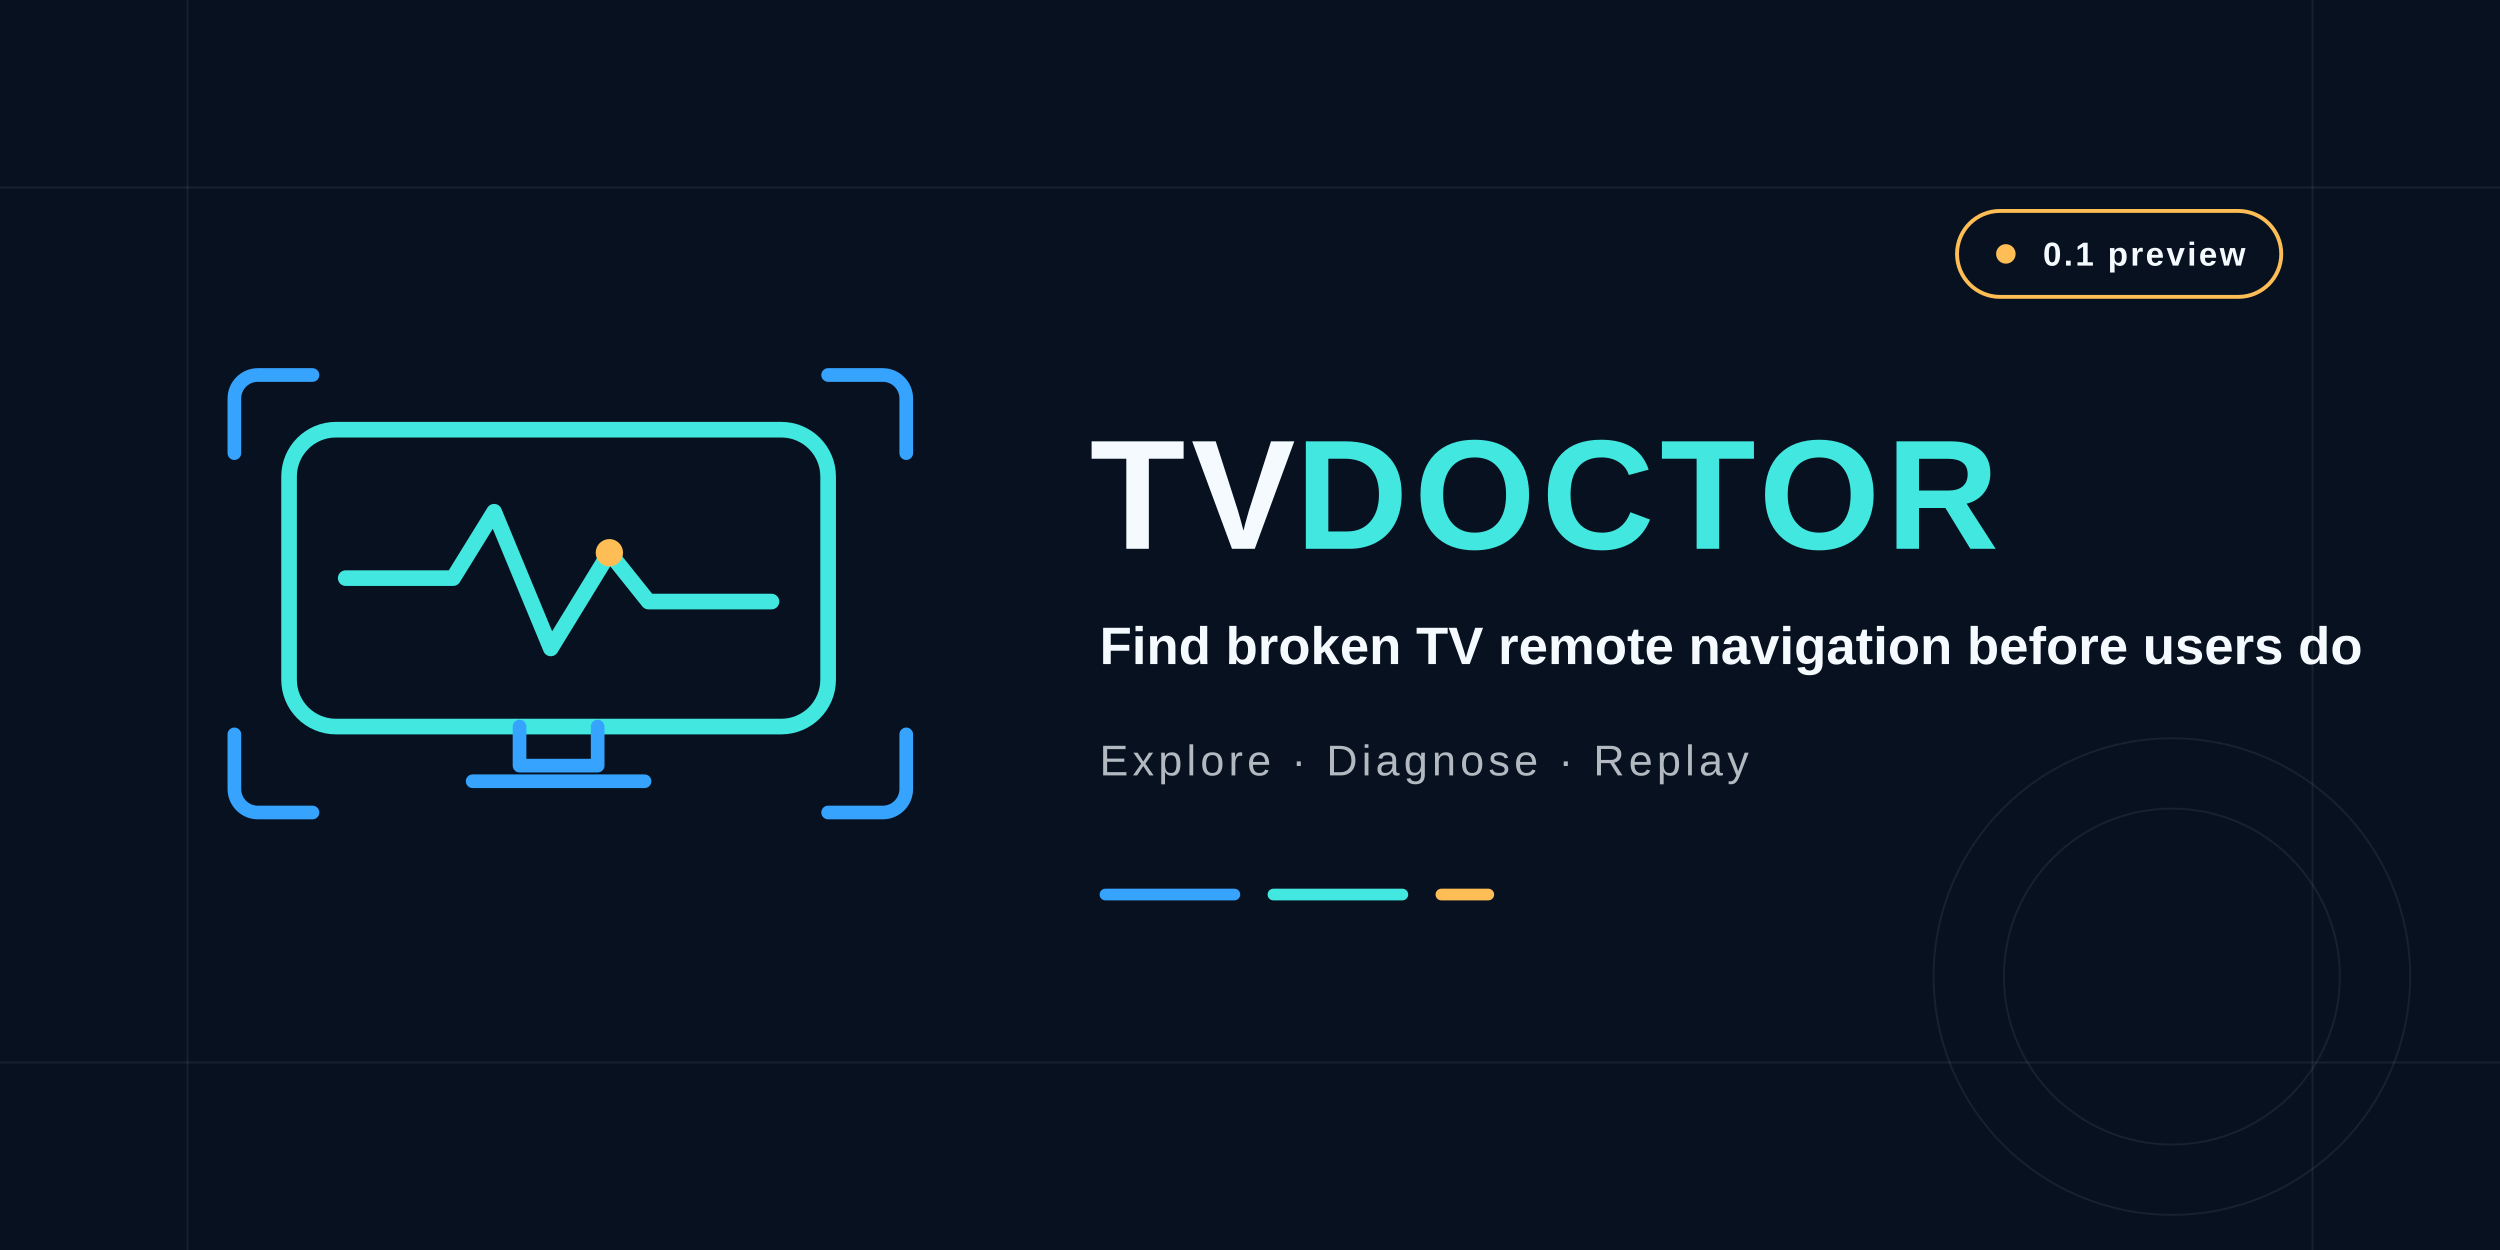
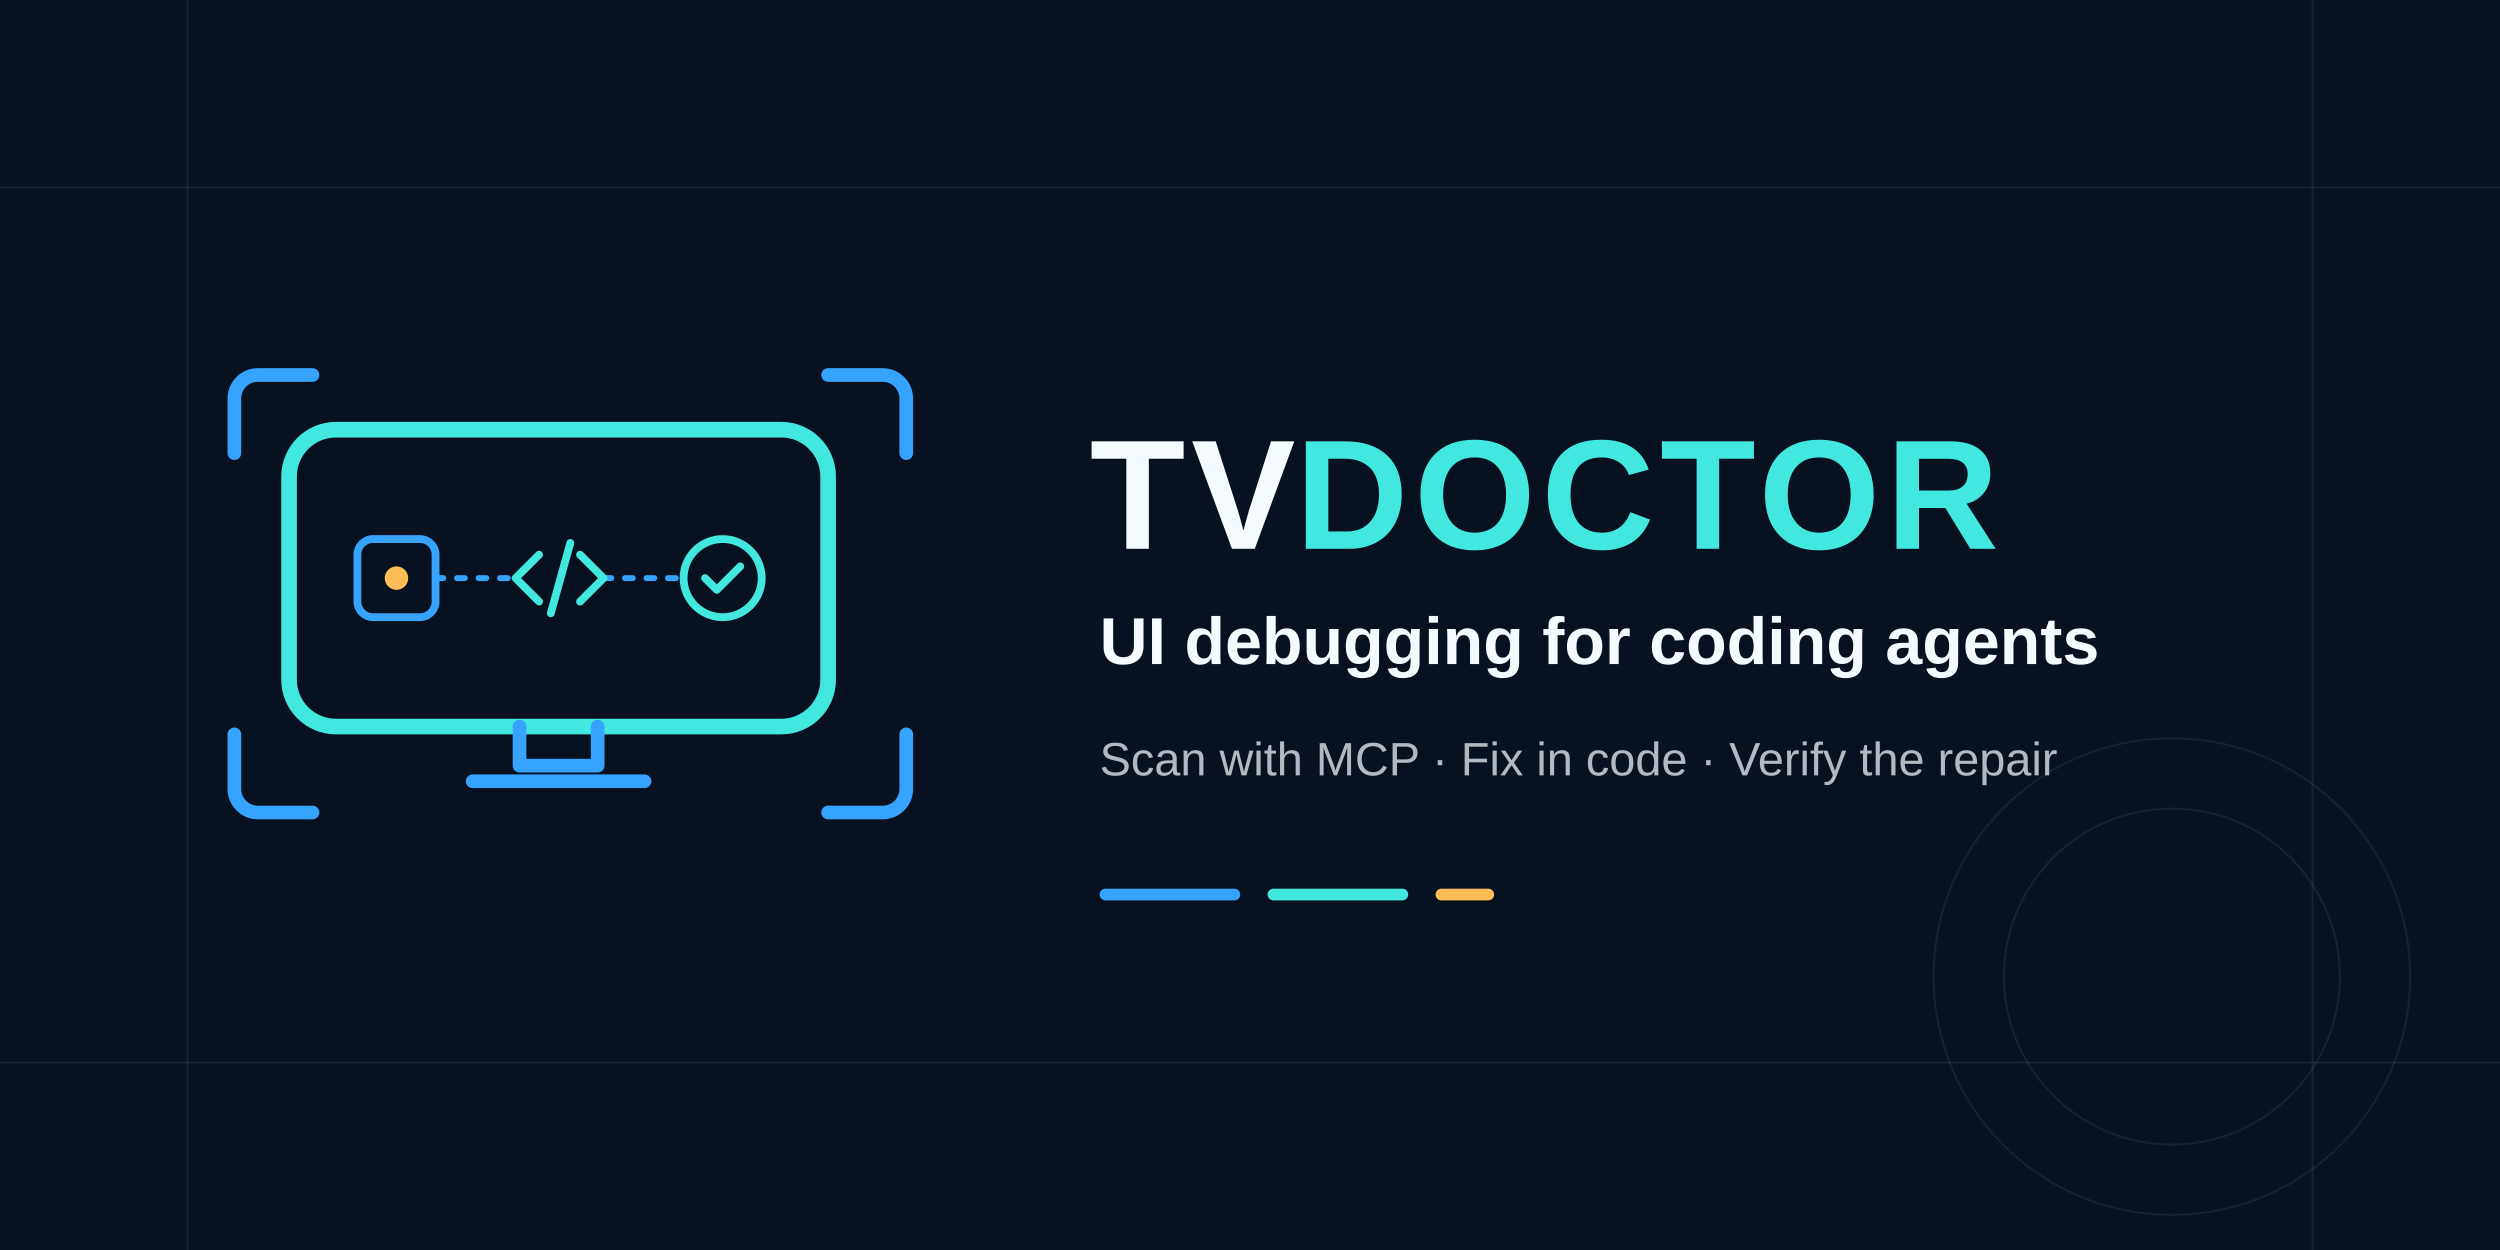
<svg xmlns="http://www.w3.org/2000/svg" viewBox="0 0 1280 640" width="1280" height="640" role="img" aria-labelledby="tvdoctor-social-title tvdoctor-social-description">
  <rect width="1280" height="640" fill="#07111F" />
  <g fill="none" stroke="#F5FAFF" stroke-opacity=".07" stroke-width="1">
    <path d="M0 96h1280M0 544h1280" />
    <path d="M96 0v640M1184 0v640" />
    <circle cx="1112" cy="500" r="122" />
    <circle cx="1112" cy="500" r="86" />
  </g>
  <g transform="translate(112 184)" fill="none" stroke-linecap="round" stroke-linejoin="round">
    <g stroke="#36A3FF" stroke-width="7">
      <path d="M48 8H20C13.4 8 8 13.4 8 20v28" />
      <path d="M312 8h28c6.6 0 12 5.4 12 12v28" />
      <path d="M8 192v28c0 6.6 5.4 12 12 12h28" />
      <path d="M352 192v28c0 6.6-5.4 12-12 12h-28" />
    </g>
    <rect x="36" y="36" width="276" height="152" rx="24" stroke="#42E8E0" stroke-width="8" />
-     <path d="M65 112h55l21-34 29 70 30-49 20 25h63" stroke="#42E8E0" stroke-width="8" />
-     <circle cx="200" cy="99" r="7" fill="#FFBE55" stroke="none" />
+     <path d="M111 112h41m45 0h41" stroke="#36A3FF" stroke-width="3" stroke-dasharray="4 7" />
+     <rect x="71" y="92" width="40" height="40" rx="8" stroke="#36A3FF" stroke-width="4" />
+     <circle cx="91" cy="112" r="6" fill="#FFBE55" stroke="none" />
+     <path d="m164 100-12 12 12 12m21-24 12 12-12 12m-5-30-10 36" stroke="#42E8E0" stroke-width="4" />
+     <circle cx="258" cy="112" r="20" stroke="#42E8E0" stroke-width="4" />
+     <path d="m249 112 6 6 12-12" stroke="#42E8E0" stroke-width="4" />
    <path d="M154 188v20h40v-20M130 216h88" stroke="#36A3FF" stroke-width="7" />
  </g>
  <g font-family="Arial, Helvetica, sans-serif">
    <text x="558" y="281" fill="#F5FAFF" font-size="80" font-weight="800" letter-spacing="3">TV<tspan fill="#42E8E0">DOCTOR</tspan>
    </text>
-     <text x="563" y="340" fill="#F5FAFF" font-size="27" font-weight="600">Find broken TV remote navigation before users do</text>
-     <text x="563" y="397" fill="#F5FAFF" fill-opacity=".72" font-size="22" font-weight="500" letter-spacing="2.2">Explore · Diagnose · Replay</text>
-   </g>
-   <g transform="translate(1002 108)" font-family="Arial, Helvetica, sans-serif">
-     <rect width="166" height="44" rx="22" fill="none" stroke="#FFBE55" stroke-width="2" />
-     <circle cx="25" cy="22" r="5" fill="#FFBE55" />
-     <text x="44" y="28" fill="#F5FAFF" font-size="17" font-weight="700" letter-spacing="1.2">0.1 preview</text>
+     <text x="563" y="340" fill="#F5FAFF" font-size="34" font-weight="600">UI debugging for coding agents</text>
+     <text x="563" y="397" fill="#F5FAFF" fill-opacity=".72" font-size="24" font-weight="500">Scan with MCP · Fix in code · Verify the repair</text>
  </g>
  <g transform="translate(563 455)">
    <rect width="72" height="6" rx="3" fill="#36A3FF" />
    <rect x="86" width="72" height="6" rx="3" fill="#42E8E0" />
    <rect x="172" width="30" height="6" rx="3" fill="#FFBE55" />
  </g>
</svg>
